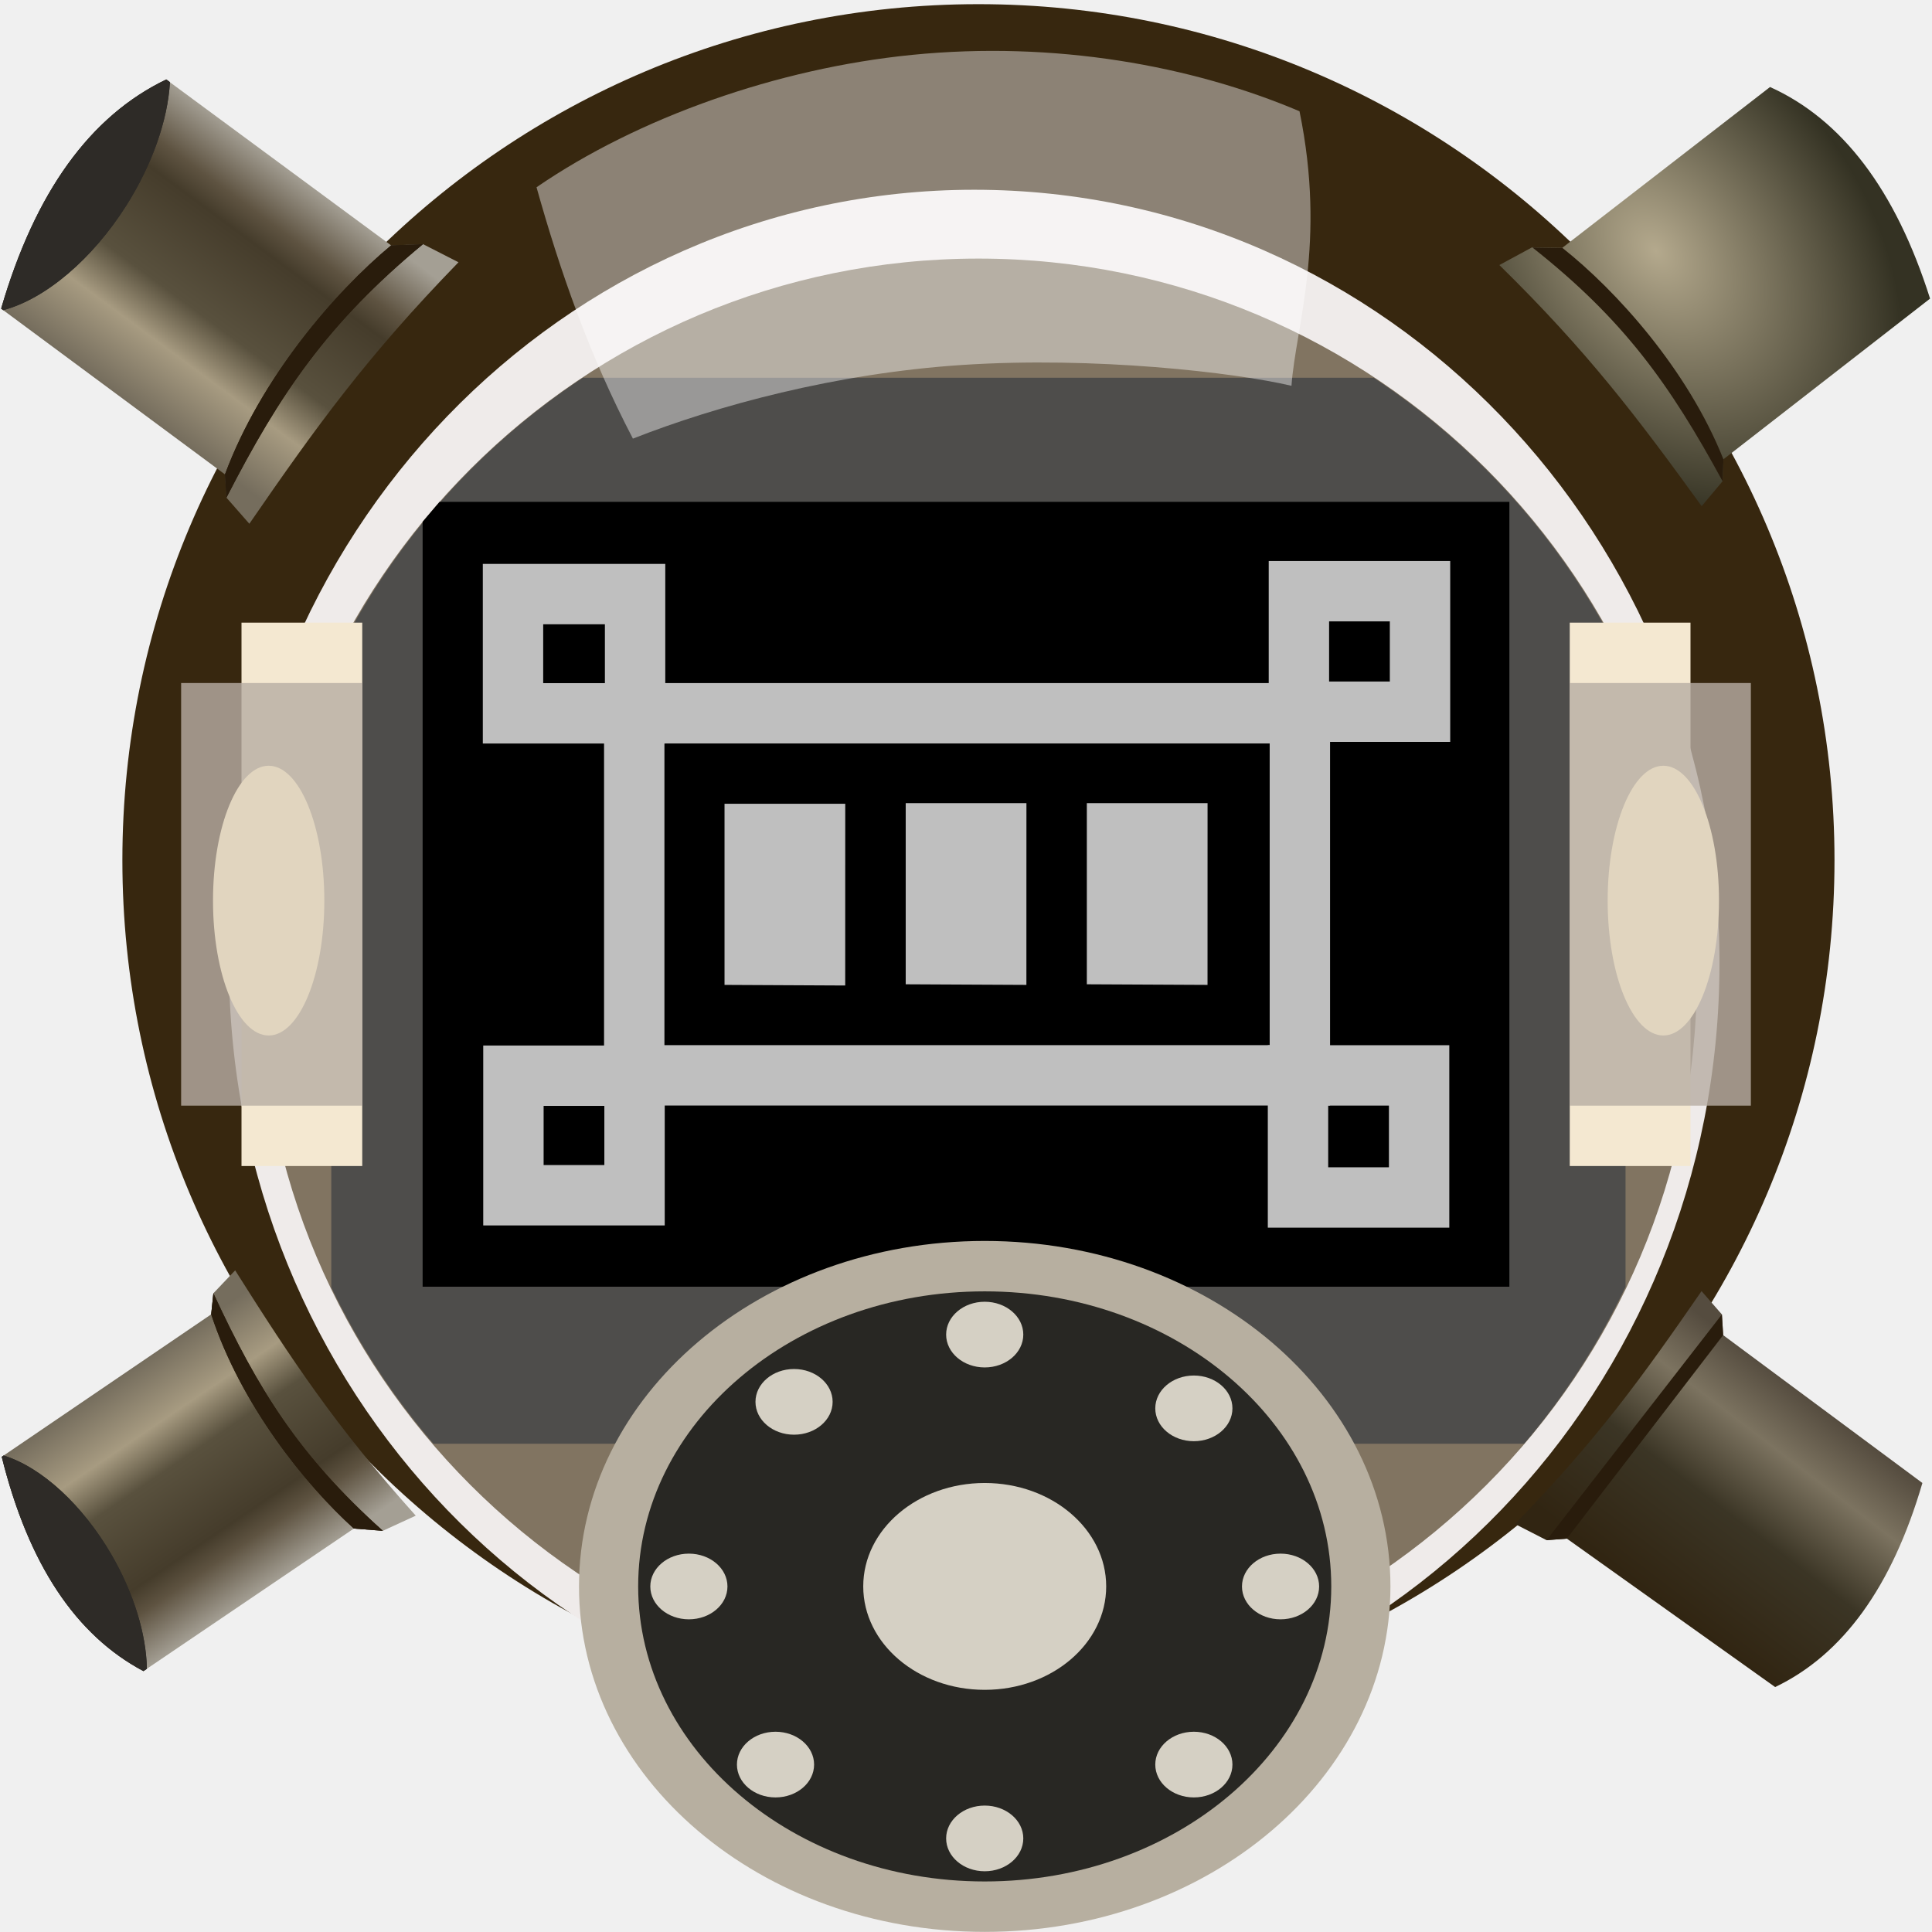
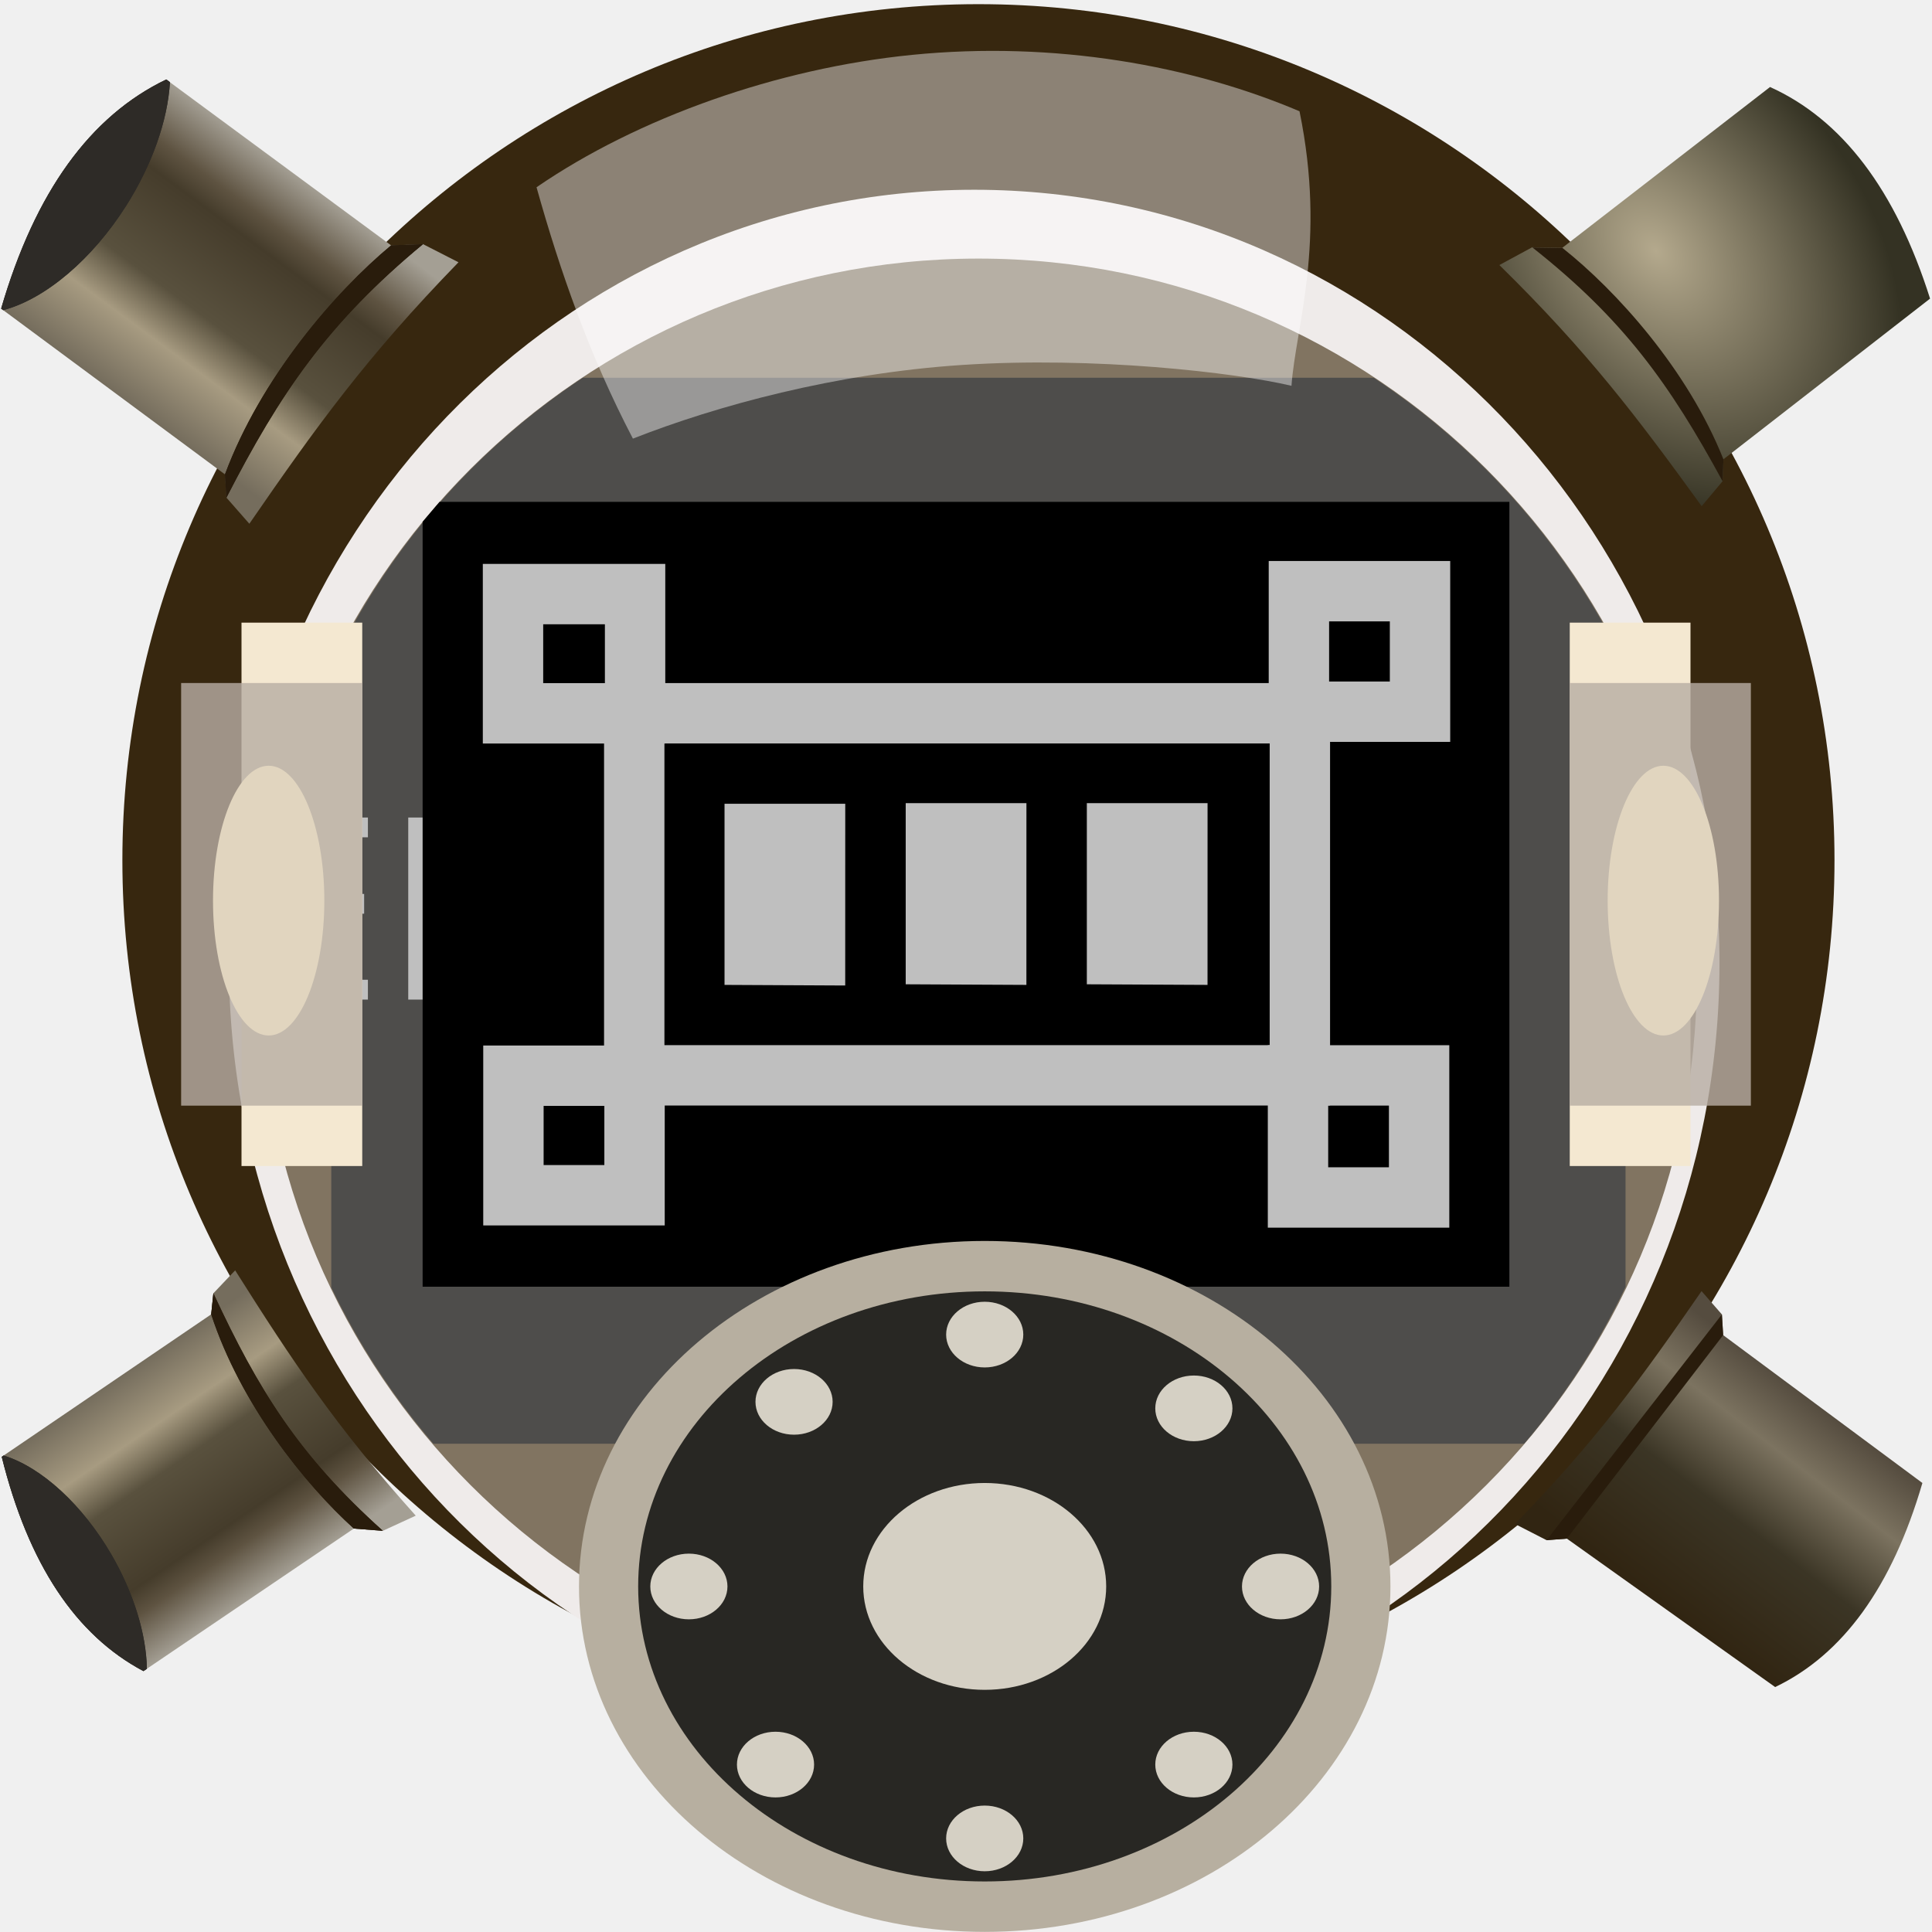
<svg xmlns="http://www.w3.org/2000/svg" xmlns:xlink="http://www.w3.org/1999/xlink" version="1.1" id="svg2" viewBox="0 0 32 32" height="32" width="32">
  <defs id="defs4">
    <linearGradient id="linearGradient5329">
      <stop style="stop-color:#ffffff;stop-opacity:1" offset="0" id="stop5331" />
      <stop id="stop5355" offset="0.137" style="stop-color:#bfbfbf;stop-opacity:1" />
      <stop id="stop5353" offset="0.153" style="stop-color:#bfbfbf;stop-opacity:1" />
      <stop style="stop-color:#ffffff;stop-opacity:1" offset="0.292" id="stop5371" />
      <stop id="stop5351" offset="0.312" style="stop-color:#ffffff;stop-opacity:1" />
      <stop id="stop5349" offset="0.411" style="stop-color:#bfbfbf;stop-opacity:1" />
      <stop id="stop5347" offset="0.424" style="stop-color:#bfbfbf;stop-opacity:1" />
      <stop id="stop5345" offset="0.618" style="stop-color:#ffffff;stop-opacity:1" />
      <stop id="stop5343" offset="0.65" style="stop-color:#ffffff;stop-opacity:1" />
      <stop id="stop5341" offset="0.793" style="stop-color:#bfbfbf;stop-opacity:1" />
      <stop style="stop-color:#bfbfbf;stop-opacity:1" offset="0.808" id="stop5357" />
      <stop id="stop5339" offset="0.865" style="stop-color:#ffffff;stop-opacity:1" />
      <stop id="stop5337" offset="0.875" style="stop-color:#ffffff;stop-opacity:1" />
      <stop style="stop-color:#bfbfbf;stop-opacity:1" offset="0.964" id="stop5373" />
      <stop style="stop-color:#000000;stop-opacity:1" offset="1" id="stop5333" />
    </linearGradient>
    <linearGradient id="linearGradient5079">
      <stop id="stop5081" offset="0" style="stop-color:#756d5d;stop-opacity:1" />
      <stop style="stop-color:#a79b81;stop-opacity:1" offset="0.233" id="stop5085" />
      <stop id="stop5087" offset="0.402" style="stop-color:#59513e;stop-opacity:1" />
      <stop style="stop-color:#453c2b;stop-opacity:1" offset="0.716" id="stop5089" />
      <stop id="stop5091" offset="0.808" style="stop-color:#5e5341;stop-opacity:1" />
      <stop id="stop5083" offset="1" style="stop-color:#a49f94;stop-opacity:1" />
    </linearGradient>
    <linearGradient id="linearGradient4995">
      <stop id="stop4997" offset="0" style="stop-color:#312512;stop-opacity:1" />
      <stop style="stop-color:#3b3525;stop-opacity:1" offset="0.441" id="stop5003" />
      <stop style="stop-color:#7c7360;stop-opacity:1" offset="0.759" id="stop5001" />
      <stop id="stop4999" offset="1" style="stop-color:#554c3f;stop-opacity:1" />
    </linearGradient>
    <linearGradient id="linearGradient4961">
      <stop style="stop-color:#b4a98d;stop-opacity:1;" offset="0" id="stop4963" />
      <stop style="stop-color:#343223;stop-opacity:1" offset="1" id="stop4965" />
    </linearGradient>
    <radialGradient xlink:href="#linearGradient4961" id="radialGradient4971" cx="41.761" cy="1011.895" fx="41.761" fy="1011.895" r="2.744" gradientTransform="matrix(1.111913,1.414654,-0.9860144,0.7750041,978.7503,181.2271)" gradientUnits="userSpaceOnUse" />
    <linearGradient xlink:href="#linearGradient4995" id="linearGradient4993" x1="41.811" y1="1039.421" x2="43.643" y2="1036.71" gradientUnits="userSpaceOnUse" gradientTransform="matrix(1.272559,0.07546953,-0.07546953,1.272559,53.18006,-278.654)" />
    <linearGradient xlink:href="#linearGradient5079" id="linearGradient5077" x1="4.163" y1="1036.671" x2="5.886" y2="1039.452" gradientUnits="userSpaceOnUse" gradientTransform="matrix(1.300403,-0.05369189,0.05369189,1.300403,-59.84218,-304.1936)" />
    <linearGradient xlink:href="#linearGradient5329" id="linearGradient5335" x1="24.579" y1="1032.734" x2="24.525" y2="1015.587" gradientUnits="userSpaceOnUse" gradientTransform="matrix(1.047359,0,0,1.047359,-1.205983,-48.26884)" />
    <linearGradient xlink:href="#linearGradient5079" id="linearGradient6058" gradientUnits="userSpaceOnUse" gradientTransform="matrix(1.426006,0.1162623,0.1162623,-1.426006,-125.1572,2504.241)" x1="4.163" y1="1036.671" x2="5.886" y2="1039.452" />
  </defs>
  <g id="layer1" transform="translate(0,-1020.362)">
    <circle style="fill:#37270f;fill-opacity:1;stroke:none;stroke-width:1;stroke-linejoin:bevel;stroke-miterlimit:4;stroke-dasharray:none;stroke-dashoffset:0;stroke-opacity:1" id="path4935" cx="16.206" cy="1034.61" r="14.179" />
    <ellipse cy="1036.314" cx="16.136" id="circle4937" style="fill:#efebea;fill-opacity:1;stroke:none;stroke-width:1;stroke-linejoin:bevel;stroke-miterlimit:4;stroke-dasharray:none;stroke-dashoffset:0;stroke-opacity:1" rx="12.344" ry="12.809" />
    <path style="fill:url(#radialGradient4971);fill-opacity:1;fill-rule:evenodd;stroke:none;stroke-width:1px;stroke-linecap:butt;stroke-linejoin:miter;stroke-opacity:1" d="m 29.315,1021.805 -3.439,2.662 -0.497,-0.01 -0.545,0.295 c 1.468,1.441 2.277,2.511 3.351,3.994 l 0.347,-0.414 0.014,-0.363 3.422,-2.661 c -0.571,-1.805 -1.459,-2.968 -2.653,-3.506 z" id="path4959" />
    <path style="fill:#291c0c;fill-opacity:1;fill-rule:evenodd;stroke:none;stroke-width:1px;stroke-linecap:butt;stroke-linejoin:miter;stroke-opacity:1" d="m 25.38,1024.46 c 1.513,1.194 2.279,2.268 3.152,3.874 l 0.014,-0.363 c -0.595,-1.494 -1.778,-2.798 -2.669,-3.504 z" id="path4975" />
    <path id="path4977" d="m 29.402,1048.305 -3.449,-2.458 -0.337,0.025 -0.523,-0.268 c 1.36,-1.397 2.105,-2.429 3.09,-3.857 l 0.337,0.386 0.021,0.343 3.3,2.449 c -0.503,1.722 -1.319,2.844 -2.439,3.38 z" style="fill:url(#linearGradient4993);fill-opacity:1;fill-rule:evenodd;stroke:none;stroke-width:1px;stroke-linecap:butt;stroke-linejoin:miter;stroke-opacity:1" />
    <path id="path4979" d="m 25.616,1045.872 2.904,-3.739 0.021,0.343 -2.589,3.37 z" style="fill:#291c0c;fill-opacity:1;fill-rule:evenodd;stroke:none;stroke-width:1px;stroke-linecap:butt;stroke-linejoin:miter;stroke-opacity:1" />
    <circle style="fill:#817461;fill-opacity:1;stroke:none;stroke-width:0;stroke-linejoin:bevel;stroke-miterlimit:4;stroke-dasharray:none;stroke-dashoffset:0;stroke-opacity:1" id="path5100" cx="16.206" cy="1036.544" r="11.899" />
    <path style="fill:url(#linearGradient5077);fill-opacity:1;fill-rule:evenodd;stroke:none;stroke-width:1px;stroke-linecap:butt;stroke-linejoin:miter;stroke-opacity:1" d="m 2.377,1048.04 3.485,-2.361 0.479,0.038 0.545,-0.251 c -1.329,-1.482 -2.045,-2.565 -2.991,-4.063 l -0.36,0.379 -0.036,0.349 -3.469,2.36 c 0.441,1.778 1.227,2.956 2.347,3.549 z" id="path5024" />
    <path style="fill:#291c0c;fill-opacity:1;fill-rule:evenodd;stroke:none;stroke-width:1px;stroke-linecap:butt;stroke-linejoin:miter;stroke-opacity:1" d="m 6.341,1045.717 c -1.388,-1.245 -2.062,-2.331 -2.807,-3.935 l -0.036,0.349 c 0.483,1.48 1.546,2.811 2.363,3.549 z" id="path5026" />
    <path style="fill:#2e2b27;fill-opacity:1;stroke:none;stroke-width:0;stroke-linejoin:bevel;stroke-miterlimit:4;stroke-dasharray:none;stroke-dashoffset:0;stroke-opacity:1" d="m 0.061,1044.469 -0.032,0.023 c 0.441,1.778 1.227,2.955 2.347,3.549 l 0.057,-0.038 a 2.695,1.464 59.956 0 0 -0.584,-1.887 2.695,1.464 59.956 0 0 -1.788,-1.646 z" id="path5093" />
    <path style="fill:#4e4d4b;fill-opacity:1;stroke:none;stroke-width:0;stroke-linejoin:bevel;stroke-miterlimit:4;stroke-dasharray:none;stroke-dashoffset:0;stroke-opacity:1" d="m 9.654,1026.618 a 11.899,11.899 0 0 0 -4.167,4.792 l 0,10.277 a 11.899,11.899 0 0 0 1.691,2.588 l 18.067,0 a 11.899,11.899 0 0 0 1.679,-2.597 l 0,-10.277 a 11.899,11.899 0 0 0 -4.171,-4.782 l -13.1,0 z" id="rect5098" />
    <path style="fill:#f4e8d1;fill-opacity:1;fill-rule:evenodd;stroke:none;stroke-width:1px;stroke-linecap:butt;stroke-linejoin:miter;stroke-opacity:1" d="m 26,1030.675 0,9 2,0 0,-9 z" id="path5303" />
    <path style="fill:#000000;fill-opacity:0;fill-rule:evenodd;stroke:none;stroke-width:1px;stroke-linecap:butt;stroke-linejoin:miter;stroke-opacity:1" d="m 26.45,1031.702 2.288,-0.251 0.059,6.215 -2.288,0.221 z" id="path5321" />
    <path style="fill:#b8aea4;fill-opacity:0.806;fill-rule:evenodd;stroke:none;stroke-width:1px;stroke-linecap:butt;stroke-linejoin:miter;stroke-opacity:1" d="m 26,1031.675 3,0 0,7 -3,0 z" id="path5321-1" />
    <ellipse style="fill:#e1d5bf;fill-opacity:1;stroke:none;stroke-width:0;stroke-linejoin:bevel;stroke-miterlimit:4;stroke-dasharray:none;stroke-dashoffset:0;stroke-opacity:1" id="path5323" cx="27.55" cy="1035.279" rx="0.922" ry="2.234" />
    <path style="fill:#efebea;fill-opacity:1;fill-rule:evenodd;stroke:none;stroke-width:1px;stroke-linecap:butt;stroke-linejoin:miter;stroke-opacity:1" d="m 13.523,1049.232 -1.577,-1.444 -1.055,-0.958 c 0,0 -0.428,-0.549 -0.094,-1.342 0.334,-0.793 0.445,-1.438 2.297,-2.86 0.543,-0.417 1.634,-0.77 2.777,-0.812 1.326,-0.049 2.701,0.26 3.027,0.457 0.982,0.593 2.898,1.913 2.745,4.16 -0.025,0.369 -0.614,0.786 -1.097,1.332 -0.559,0.634 -1.287,1.421 -1.287,1.421 z" id="path5490" />
    <path id="path5492" d="m 13.523,1049.232 c 0,0 -0.342,-0.296 -0.75,-0.741 -0.251,-0.274 -1.466,-1.472 -1.615,-1.812 -0.224,-0.512 -0.23,-0.814 0.1,-1.568 0.343,-0.782 1.257,-1.915 2.042,-2.273 0.633,-0.289 1.547,-0.737 2.63,-0.778 1.256,-0.047 2.558,0.249 2.867,0.438 0.829,0.506 1.883,1.404 2.475,2.848 0.223,0.543 0.209,0.905 0.017,1.293 -0.109,0.221 -0.983,1.176 -1.366,1.649 -0.573,0.709 -0.799,0.938 -0.799,0.938 z" style="fill:#7b776d;fill-opacity:1;fill-rule:evenodd;stroke:none;stroke-width:1px;stroke-linecap:butt;stroke-linejoin:miter;stroke-opacity:1" />
    <path style="fill:#ffffff;fill-opacity:0.422;fill-rule:evenodd;stroke:none;stroke-width:1px;stroke-linecap:butt;stroke-linejoin:miter;stroke-opacity:1" d="m 8.887,1023.465 c 0.387,1.383 0.876,2.784 1.596,4.162 1.391,-0.547 3.354,-1.081 5.45,-1.22 2.196,-0.145 4.517,0.124 5.458,0.345 0.068,-0.973 0.582,-2.362 0.133,-4.547 -1.779,-0.756 -4.057,-1.17 -6.418,-0.934 -2.228,0.222 -4.54,1.039 -6.22,2.193 z" id="path5691" />
    <g id="g5223" transform="matrix(0.06266268,0,0,0.06266268,0.1469762,987.7598)">
      <path id="rect4900" d="m 137.027,676.642 29.679,0 0,29.679 -29.679,0 z" style="fill:none;fill-opacity:0.196;stroke:#bfbfbf;stroke-width:11.963;stroke-linejoin:miter;stroke-miterlimit:4;stroke-dasharray:none;stroke-dashoffset:0;stroke-opacity:1" />
      <path id="path4903" d="m 166.706,706.321 0,109.243 176.81,0 0,-109.243 -176.81,0" style="fill:none;fill-rule:evenodd;stroke:#bfbfbf;stroke-width:11.963;stroke-linecap:butt;stroke-linejoin:miter;stroke-miterlimit:4;stroke-dasharray:none;stroke-opacity:1" />
      <path style="fill:none;fill-opacity:0.196;stroke:#bfbfbf;stroke-width:11.963;stroke-linejoin:miter;stroke-miterlimit:4;stroke-dasharray:none;stroke-dashoffset:0;stroke-opacity:1" d="m 137.027,815.564 29.679,0 0,29.679 -29.679,0 z" id="path4905" />
      <path id="path4907" d="m 343.516,815.564 29.679,0 0,29.679 -29.679,0 z" style="fill:none;fill-opacity:0.196;stroke:#bfbfbf;stroke-width:11.963;stroke-linejoin:miter;stroke-miterlimit:4;stroke-dasharray:none;stroke-dashoffset:0;stroke-opacity:1" />
      <path style="fill:none;fill-opacity:0.196;stroke:#bfbfbf;stroke-width:11.963;stroke-linejoin:miter;stroke-miterlimit:4;stroke-dasharray:none;stroke-dashoffset:0;stroke-opacity:1" d="m 343.516,676.642 29.679,0 0,29.679 -29.679,0 z" id="path4909" />
    </g>
-     <text xml:space="preserve" style="font-style:normal;font-weight:normal;font-size:4.236px;line-height:125%;font-family:sans-serif;text-align:center;letter-spacing:0px;word-spacing:0px;text-anchor:middle;fill:#bfbfbf;fill-opacity:1;stroke:none;stroke-width:1px;stroke-linecap:butt;stroke-linejoin:miter;stroke-opacity:1" x="16.133" y="1036.92" id="text4911">
-       <tspan id="tspan4913" x="16.133" y="1036.92" style="font-style:normal;font-variant:normal;font-weight:normal;font-stretch:normal;font-family:Limelight;-inkscape-font-specification:Limelight;fill:#bfbfbf;fill-opacity:1">END</tspan>
+     <text xml:space="preserve" style="font-style:normal;font-weight:normal;line-height:0%;font-family:sans-serif;text-align:center;letter-spacing:0px;word-spacing:0px;text-anchor:middle;fill:#bfbfbf;fill-opacity:1;stroke:none;stroke-width:1px;stroke-linecap:butt;stroke-linejoin:miter;stroke-opacity:1" x="16.133" y="1036.92" id="text4911">
+       <tspan id="tspan4913" x="16.133" y="1036.92" style="font-style:normal;font-variant:normal;font-weight:normal;font-stretch:normal;font-size:4.236px;line-height:1.25;font-family:Limelight;-inkscape-font-specification:Limelight;fill:#bfbfbf;fill-opacity:1">END</tspan>
    </text>
    <path style="fill:#000000;fill-opacity:1;stroke:none;stroke-width:0;stroke-linejoin:bevel;stroke-miterlimit:4;stroke-dasharray:none;stroke-dashoffset:0;stroke-opacity:1" d="M 7.28,1028.675 7,1029.004 l 0,12.67 18,0 0,-13 c 0,0 -11.85,0 -17.72,0 z" id="rect5230" />
    <path id="path5234" d="m 8.497,1030.202 2.022,0 0,1.975 -2.022,0 z" style="fill:none;fill-opacity:0.196;stroke:#bfbfbf;stroke-width:1;stroke-linejoin:miter;stroke-miterlimit:4;stroke-dasharray:none;stroke-dashoffset:0;stroke-opacity:1" />
    <path id="path5236" d="m 10.505,1032.176 0,5.997 11.025,0 0,-5.997 -10.921,0" style="fill:none;fill-rule:evenodd;stroke:#bfbfbf;stroke-width:1;stroke-linecap:butt;stroke-linejoin:miter;stroke-miterlimit:4;stroke-dasharray:none;stroke-opacity:1" />
    <path style="fill:none;fill-opacity:0.196;stroke:#bfbfbf;stroke-width:1;stroke-linejoin:miter;stroke-miterlimit:4;stroke-dasharray:none;stroke-dashoffset:0;stroke-opacity:1" d="m 8.504,1038.179 2.006,0 0,1.98 -2.006,0 z" id="path5238" />
    <path id="path5240" d="m 21.499,1038.174 2.006,0 0,2.022 -2.006,0 z" style="fill:none;fill-opacity:0.196;stroke:#bfbfbf;stroke-width:1;stroke-linejoin:miter;stroke-miterlimit:4;stroke-dasharray:none;stroke-dashoffset:0;stroke-opacity:1" />
    <path style="fill:none;fill-opacity:0.196;stroke:#bfbfbf;stroke-width:1;stroke-linejoin:miter;stroke-miterlimit:4;stroke-dasharray:none;stroke-dashoffset:0;stroke-opacity:1" d="m 21.514,1030.154 2.006,0 0,1.996 -2.006,0 z" id="path5242" />
    <path id="path5700" style="font-style:normal;font-variant:normal;font-weight:normal;font-stretch:normal;font-size:medium;line-height:125%;font-family:Limelight;-inkscape-font-specification:Limelight;text-align:center;letter-spacing:0px;word-spacing:0px;text-anchor:middle;fill:#bfbfbf;fill-opacity:1;stroke:none;stroke-width:1px;stroke-linecap:butt;stroke-linejoin:miter;stroke-opacity:1" d="m 14,1033.675 -6.05e-4,3.01 -1.999,-0.01 0,-3 z" />
    <path style="font-style:normal;font-variant:normal;font-weight:normal;font-stretch:normal;font-size:medium;line-height:125%;font-family:Limelight;-inkscape-font-specification:Limelight;text-align:center;letter-spacing:0px;word-spacing:0px;text-anchor:middle;fill:#000000;fill-opacity:1;stroke:none;stroke-width:1px;stroke-linecap:butt;stroke-linejoin:miter;stroke-opacity:1" d="m 18.195,1036.324 q 0.03,0 0.054,0 0.026,0 0.043,0 0.162,0 0.317,-0.04 0.155,-0.043 0.292,-0.121 0.138,-0.081 0.253,-0.198 0.117,-0.117 0.201,-0.268 0.084,-0.153 0.13,-0.338 0.047,-0.185 0.047,-0.4 0,-0.194 -0.043,-0.374 -0.041,-0.183 -0.123,-0.338 -0.08,-0.155 -0.199,-0.275 -0.117,-0.121 -0.27,-0.194 -0.123,-0.059 -0.292,-0.092 -0.168,-0.032 -0.41,-0.036 l 0,2.673 z" id="path5704" />
    <ellipse cy="1046.638" cx="16.31" id="circle5542" style="fill:#b7afa0;fill-opacity:1;stroke:none;stroke-width:0.3;stroke-linejoin:bevel;stroke-miterlimit:4;stroke-dasharray:none;stroke-dashoffset:0;stroke-opacity:1" rx="6.72" ry="5.722" />
    <ellipse style="fill:#282723;fill-opacity:1;stroke:none;stroke-width:0.3;stroke-linejoin:bevel;stroke-miterlimit:4;stroke-dasharray:none;stroke-dashoffset:0;stroke-opacity:1" id="circle5544" cx="16.31" cy="1046.638" rx="5.74" ry="4.887" />
    <ellipse style="fill:#d5d0c4;fill-opacity:1;stroke:none;stroke-width:0.3;stroke-linejoin:bevel;stroke-miterlimit:4;stroke-dasharray:none;stroke-dashoffset:0;stroke-opacity:1" id="path5568" cx="16.31" cy="1046.638" rx="2.012" ry="1.713" />
    <ellipse ry="0.544" rx="0.639" cy="1046.639" cx="11.41" id="ellipse5596" style="fill:#d5d0c4;fill-opacity:1;stroke:none;stroke-width:0.3;stroke-linejoin:bevel;stroke-miterlimit:4;stroke-dasharray:none;stroke-dashoffset:0;stroke-opacity:1" />
    <ellipse ry="0.544" rx="0.639" style="fill:#d5d0c4;fill-opacity:1;stroke:none;stroke-width:0.3;stroke-linejoin:bevel;stroke-miterlimit:4;stroke-dasharray:none;stroke-dashoffset:0;stroke-opacity:1" id="ellipse5598" cx="12.845" cy="1049.589" />
    <ellipse ry="0.544" rx="0.639" cy="1050.812" cx="16.31" id="ellipse5600" style="fill:#d5d0c4;fill-opacity:1;stroke:none;stroke-width:0.3;stroke-linejoin:bevel;stroke-miterlimit:4;stroke-dasharray:none;stroke-dashoffset:0;stroke-opacity:1" />
    <ellipse ry="0.544" rx="0.639" style="fill:#d5d0c4;fill-opacity:1;stroke:none;stroke-width:0.3;stroke-linejoin:bevel;stroke-miterlimit:4;stroke-dasharray:none;stroke-dashoffset:0;stroke-opacity:1" id="ellipse5602" cx="19.774" cy="1049.589" />
    <ellipse ry="0.544" rx="0.639" cy="1046.639" cx="21.21" id="ellipse5604" style="fill:#d5d0c4;fill-opacity:1;stroke:none;stroke-width:0.3;stroke-linejoin:bevel;stroke-miterlimit:4;stroke-dasharray:none;stroke-dashoffset:0;stroke-opacity:1" />
    <ellipse ry="0.544" rx="0.639" style="fill:#d5d0c4;fill-opacity:1;stroke:none;stroke-width:0.3;stroke-linejoin:bevel;stroke-miterlimit:4;stroke-dasharray:none;stroke-dashoffset:0;stroke-opacity:1" id="ellipse5606" cx="19.774" cy="1043.689" />
    <ellipse ry="0.544" rx="0.639" cy="1042.467" cx="16.31" id="ellipse5608" style="fill:#d5d0c4;fill-opacity:1;stroke:none;stroke-width:0.3;stroke-linejoin:bevel;stroke-miterlimit:4;stroke-dasharray:none;stroke-dashoffset:0;stroke-opacity:1" />
    <ellipse ry="0.544" rx="0.639" style="fill:#d5d0c4;fill-opacity:1;stroke:none;stroke-width:0.3;stroke-linejoin:bevel;stroke-miterlimit:4;stroke-dasharray:none;stroke-dashoffset:0;stroke-opacity:1" id="ellipse5610" cx="13.152" cy="1043.581" />
    <path d="m 17.001,1033.665 -6.05e-4,3.01 -1.999,-0.01 0,-3 z" style="font-style:normal;font-variant:normal;font-weight:normal;font-stretch:normal;font-size:medium;line-height:125%;font-family:Limelight;-inkscape-font-specification:Limelight;text-align:center;letter-spacing:0px;word-spacing:0px;text-anchor:middle;fill:#bfbfbf;fill-opacity:1;stroke:none;stroke-width:1px;stroke-linecap:butt;stroke-linejoin:miter;stroke-opacity:1" id="path5987" />
    <path id="path5989" style="font-style:normal;font-variant:normal;font-weight:normal;font-stretch:normal;font-size:medium;line-height:125%;font-family:Limelight;-inkscape-font-specification:Limelight;text-align:center;letter-spacing:0px;word-spacing:0px;text-anchor:middle;fill:#bfbfbf;fill-opacity:1;stroke:none;stroke-width:1px;stroke-linecap:butt;stroke-linejoin:miter;stroke-opacity:1" d="m 20.001,1033.665 -6.05e-4,3.01 -1.999,-0.01 0,-3 z" />
    <path id="path6020" d="m 6,1030.675 0,9 -2,0 0,-9 z" style="fill:#f4e8d1;fill-opacity:1;fill-rule:evenodd;stroke:none;stroke-width:1px;stroke-linecap:butt;stroke-linejoin:miter;stroke-opacity:1" />
    <path id="path6022" d="m 6,1031.675 -3,0 0,7 3,0 z" style="fill:#b8aea4;fill-opacity:0.806;fill-rule:evenodd;stroke:none;stroke-width:1px;stroke-linecap:butt;stroke-linejoin:miter;stroke-opacity:1" />
    <ellipse ry="2.234" rx="0.922" cy="1035.279" cx="-4.45" id="ellipse6024" style="fill:#e1d5bf;fill-opacity:1;stroke:none;stroke-width:0;stroke-linejoin:bevel;stroke-miterlimit:4;stroke-dasharray:none;stroke-dashoffset:0;stroke-opacity:1" transform="scale(-1,1)" />
    <path id="path6044" d="m 6.341,1045.717 c -1.388,-1.245 -2.062,-2.331 -2.807,-3.935 l -0.036,0.349 c 0.483,1.48 1.546,2.811 2.363,3.549 z" style="fill:#291c0c;fill-opacity:1;fill-rule:evenodd;stroke:none;stroke-width:1px;stroke-linecap:butt;stroke-linejoin:miter;stroke-opacity:1" />
    <path id="path6046" d="m 0.061,1044.469 -0.032,0.023 c 0.441,1.778 1.227,2.955 2.347,3.549 l 0.057,-0.038 a 2.695,1.464 59.956 0 0 -0.584,-1.887 2.695,1.464 59.956 0 0 -1.788,-1.646 z" style="fill:#2e2b27;fill-opacity:1;stroke:none;stroke-width:0;stroke-linejoin:bevel;stroke-miterlimit:4;stroke-dasharray:none;stroke-dashoffset:0;stroke-opacity:1" />
    <path id="path6048" d="m 2.755,1021.68 3.724,2.747 0.528,-0.021 0.587,0.3 c -1.525,1.569 -2.36,2.728 -3.464,4.331 l -0.379,-0.432 -0.024,-0.385 -3.706,-2.745 c 0.563,-1.933 1.478,-3.193 2.735,-3.795 z" style="fill:url(#linearGradient6058);fill-opacity:1;fill-rule:evenodd;stroke:none;stroke-width:1px;stroke-linecap:butt;stroke-linejoin:miter;stroke-opacity:1" />
    <path id="path6050" d="m 7.006,1024.406 c -1.579,1.307 -2.367,2.469 -3.256,4.199 l -0.024,-0.385 c 0.596,-1.604 1.822,-3.02 2.752,-3.794 z" style="fill:#291c0c;fill-opacity:1;fill-rule:evenodd;stroke:none;stroke-width:1px;stroke-linecap:butt;stroke-linejoin:miter;stroke-opacity:1" />
    <path id="path6052" d="m 0.053,1025.5 -0.034,-0.027 c 0.563,-1.934 1.478,-3.192 2.735,-3.795 l 0.061,0.045 a 1.61,2.962 32.341 0 1 -0.725,2.047 1.61,2.962 32.341 0 1 -2.036,1.729 z" style="fill:#2e2b27;fill-opacity:1;stroke:none;stroke-width:0;stroke-linejoin:bevel;stroke-miterlimit:4;stroke-dasharray:none;stroke-dashoffset:0;stroke-opacity:1" />
    <path style="fill:#291c0c;fill-opacity:1;fill-rule:evenodd;stroke:none;stroke-width:1px;stroke-linecap:butt;stroke-linejoin:miter;stroke-opacity:1" d="m 7.006,1024.406 c -1.579,1.307 -2.367,2.469 -3.256,4.199 l -0.024,-0.385 c 0.596,-1.604 1.822,-3.02 2.752,-3.794 z" id="path6054" />
    <path style="fill:#2e2b27;fill-opacity:1;stroke:none;stroke-width:0;stroke-linejoin:bevel;stroke-miterlimit:4;stroke-dasharray:none;stroke-dashoffset:0;stroke-opacity:1" d="m 0.053,1025.5 -0.034,-0.027 c 0.563,-1.934 1.478,-3.192 2.735,-3.795 l 0.061,0.045 a 1.61,2.962 32.341 0 1 -0.725,2.047 1.61,2.962 32.341 0 1 -2.036,1.729 z" id="path6056" />
  </g>
</svg>
